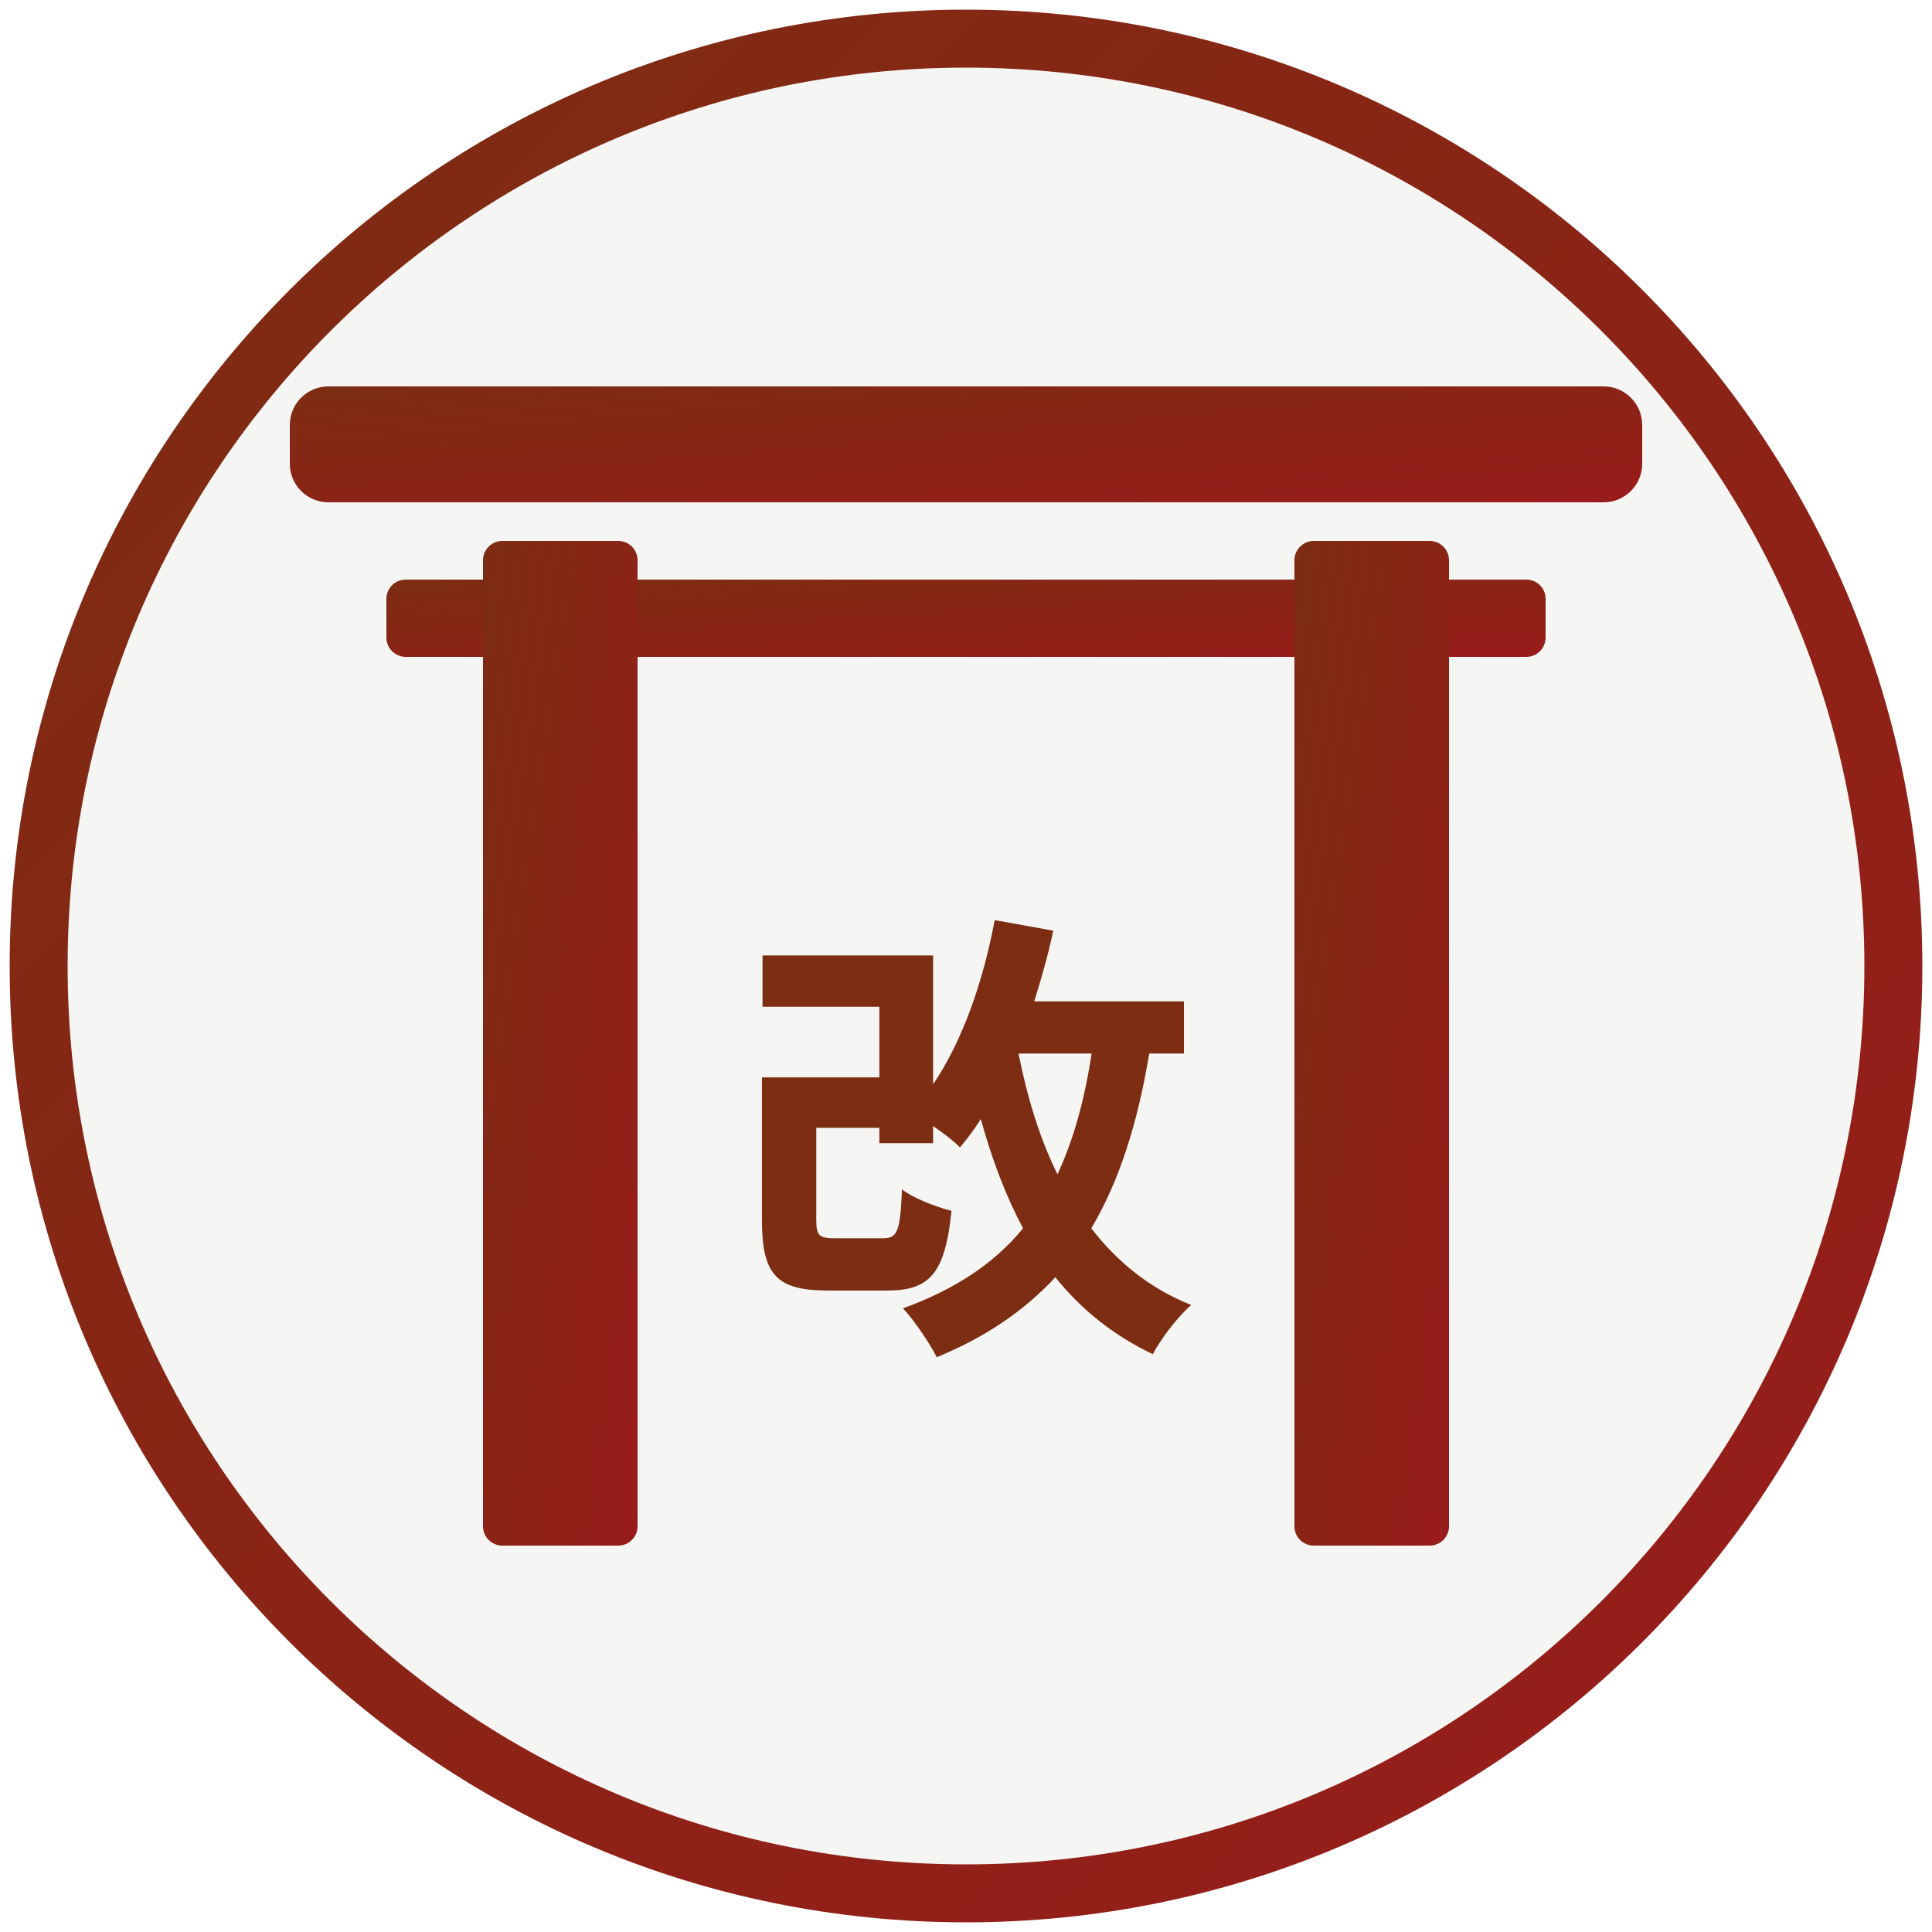
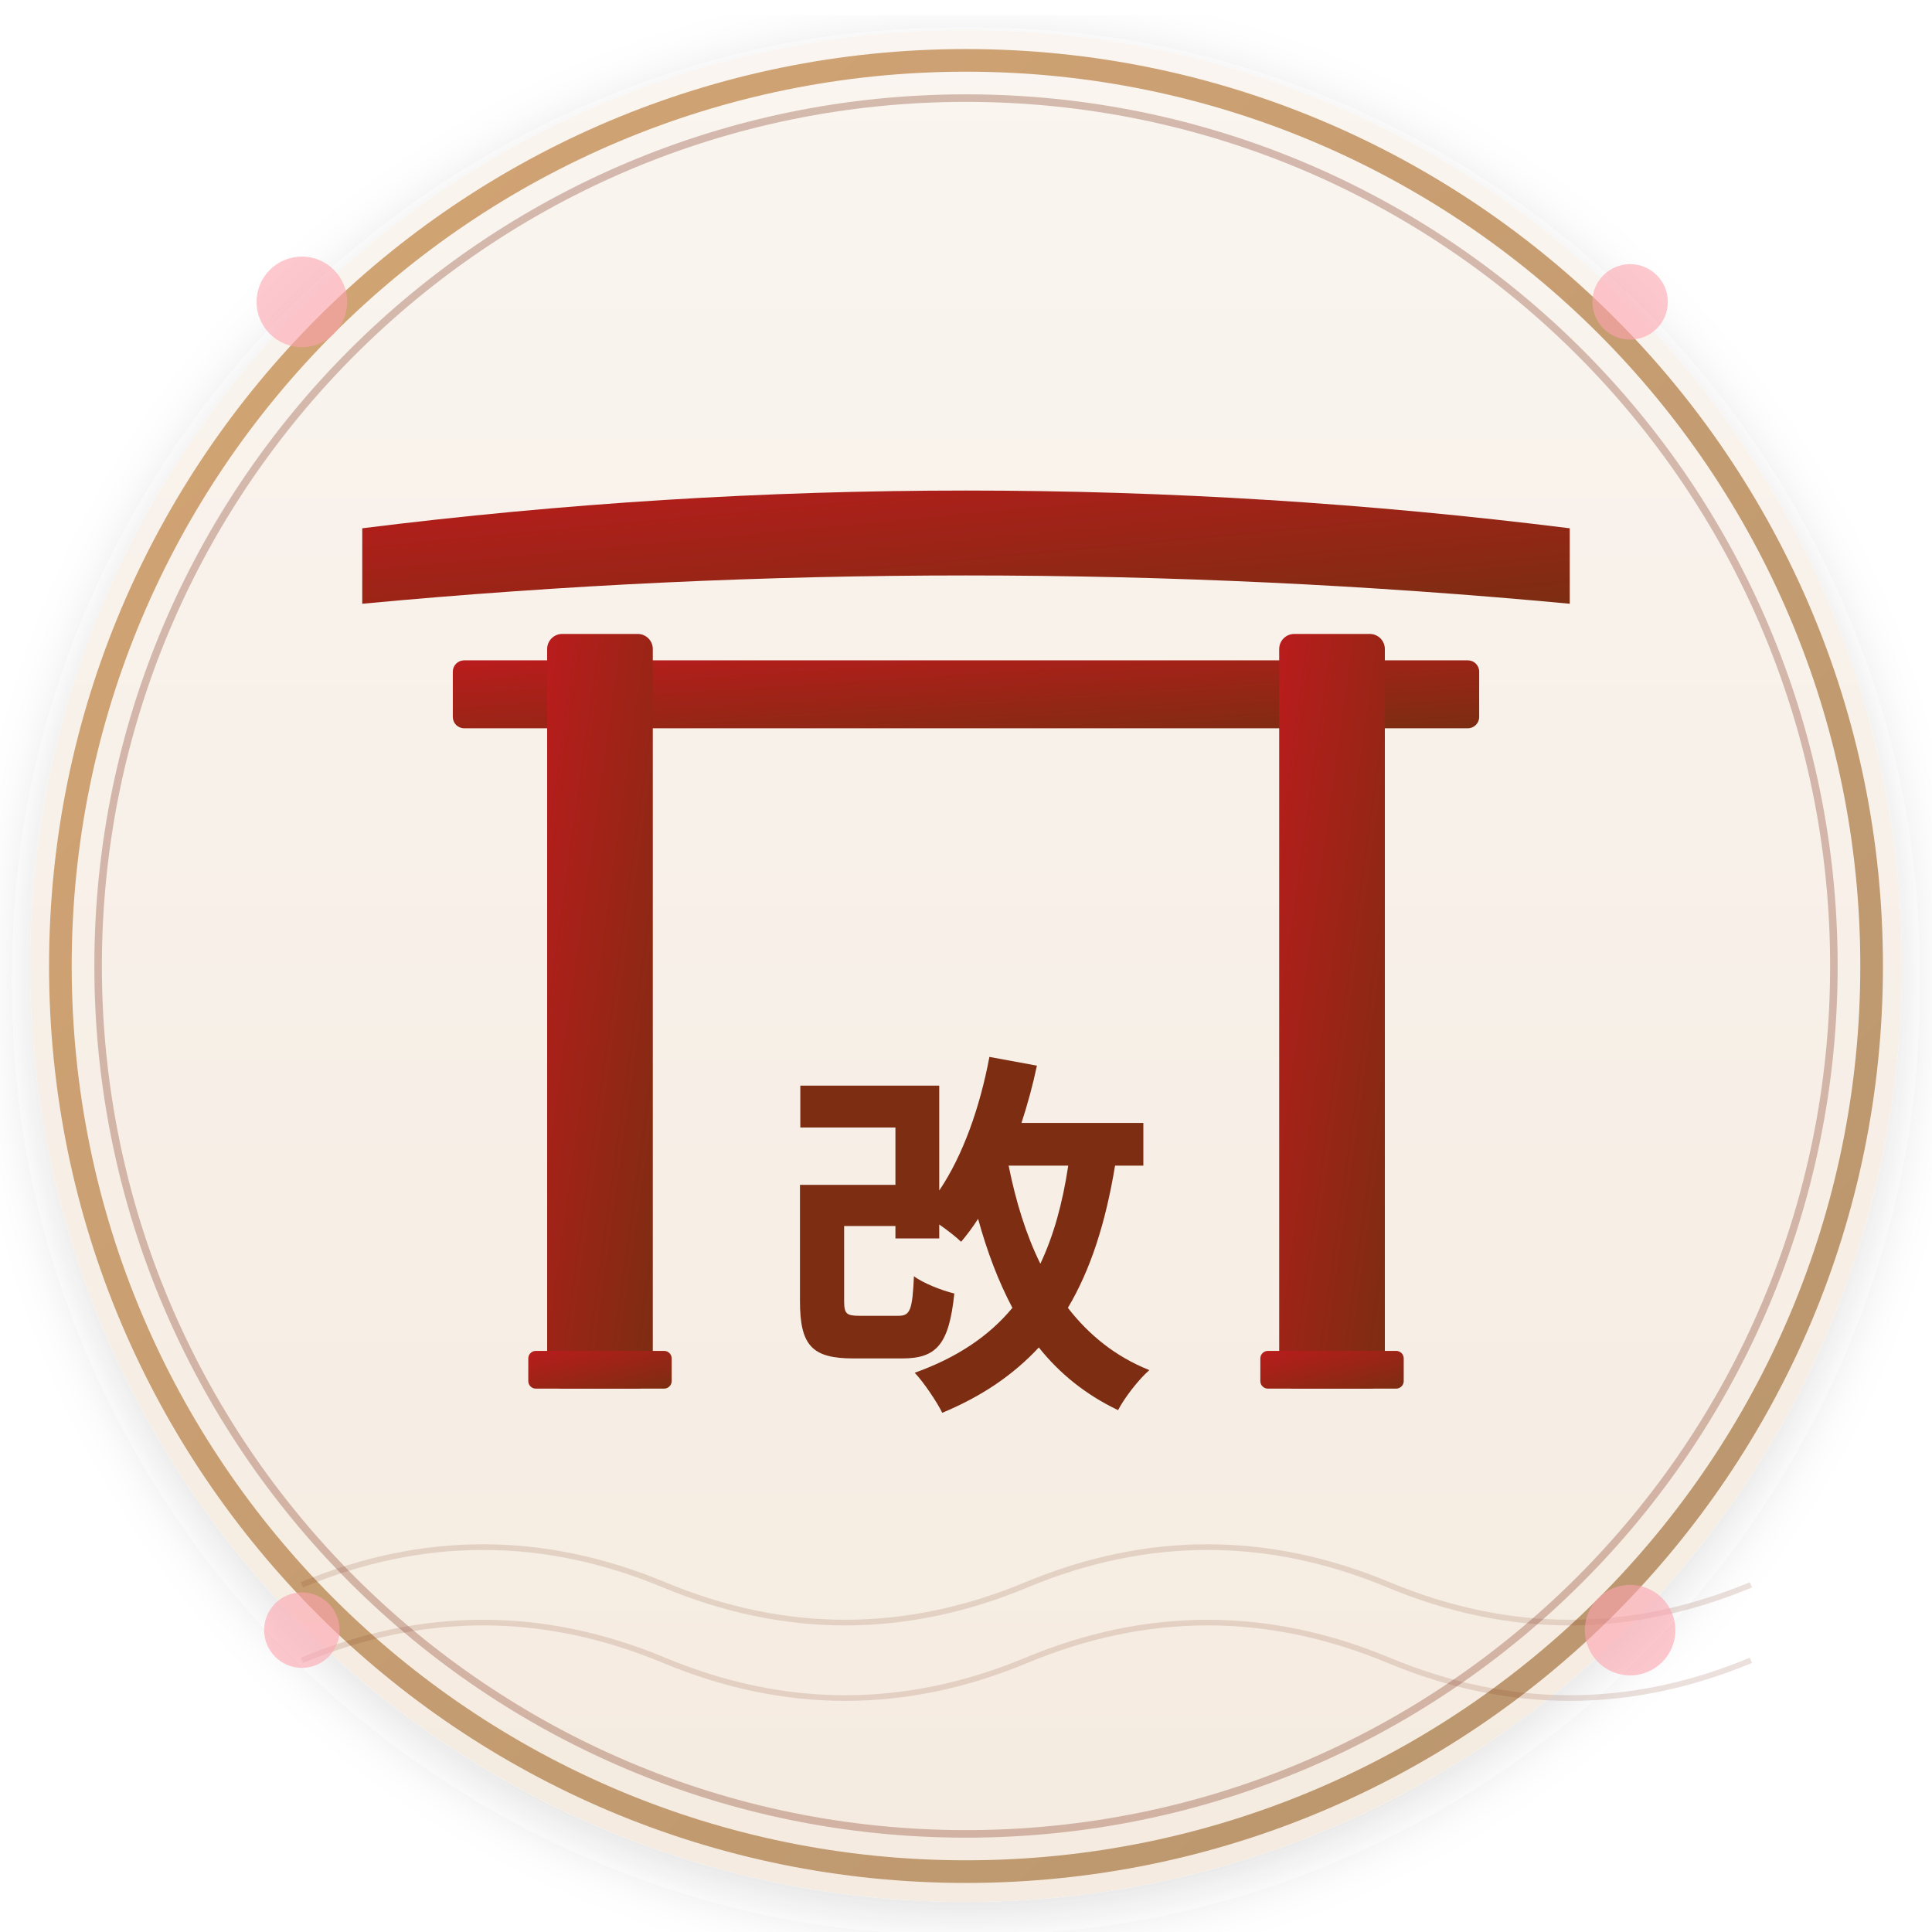
- <svg xmlns="http://www.w3.org/2000/svg" viewBox="0 0 100 100">
+ <svg xmlns="http://www.w3.org/2000/svg" viewBox="0 0 512 512">
  <defs>
-     <linearGradient id="redGrad" x1="0%" y1="0%" x2="100%" y2="100%">
-       <stop offset="0%" style="stop-color:#7c2d12;stop-opacity:1" />
-       <stop offset="100%" style="stop-color:#991b1b;stop-opacity:1" />
+     <linearGradient id="vermilion" x1="0%" y1="0%" x2="100%" y2="100%">
+       <stop offset="0%" style="stop-color:#b91c1c;stop-opacity:1" />
+       <stop offset="100%" style="stop-color:#7c2d12;stop-opacity:1" />
    </linearGradient>
+     <linearGradient id="washi" x1="0%" y1="0%" x2="0%" y2="100%">
+       <stop offset="0%" style="stop-color:#faf5f0;stop-opacity:1" />
+       <stop offset="100%" style="stop-color:#f5ebe0;stop-opacity:1" />
+     </linearGradient>
+     <linearGradient id="gold" x1="0%" y1="0%" x2="100%" y2="100%">
+       <stop offset="0%" style="stop-color:#d4a574;stop-opacity:1" />
+       <stop offset="100%" style="stop-color:#b8956e;stop-opacity:1" />
+     </linearGradient>
+     <filter id="shadow" x="-20%" y="-20%" width="140%" height="140%">
+       <feDropShadow dx="0" dy="4" stdDeviation="8" flood-color="#44403c" flood-opacity="0.15" />
+     </filter>
  </defs>
-   <circle cx="50" cy="50" r="48" fill="#f5f5f4" stroke="url(#redGrad)" stroke-width="3" />
-   <g fill="url(#redGrad)">
-     <rect x="15" y="20" width="70" height="6" rx="2" />
-     <rect x="20" y="30" width="60" height="4" rx="1" />
-     <rect x="25" y="28" width="8" height="52" rx="1" />
-     <rect x="67" y="28" width="8" height="52" rx="1" />
+   <circle cx="256" cy="256" r="248" fill="url(#washi)" filter="url(#shadow)" />
+   <circle cx="256" cy="256" r="240" fill="none" stroke="url(#gold)" stroke-width="6" />
+   <circle cx="256" cy="256" r="230" fill="none" stroke="#7c2d12" stroke-width="2" opacity="0.3" />
+   <g fill="url(#vermilion)">
+     <path d="M96 140 Q256 120 416 140 L416 160 Q256 145 96 160 Z" />
+     <rect x="120" y="175" width="272" height="18" rx="3" />
+     <rect x="145" y="168" width="28" height="200" rx="4" />
+     <rect x="339" y="168" width="28" height="200" rx="4" />
+     <rect x="140" y="358" width="38" height="10" rx="2" />
+     <rect x="334" y="358" width="38" height="10" rx="2" />
  </g>
-   <text x="50" y="68" font-family="serif" font-size="24" fill="#7c2d12" text-anchor="middle" font-weight="bold">改</text>
+   <text x="256" y="330" font-family="'Noto Serif JP', 'Hiragino Mincho ProN', serif" font-size="100" font-weight="700" fill="#7c2d12" text-anchor="middle" dominant-baseline="middle">改</text>
+   <g opacity="0.15" stroke="#7c2d12" fill="none" stroke-width="1.5">
+     <path d="M80 420 Q128 400 176 420 Q224 440 272 420 Q320 400 368 420 Q416 440 464 420" />
+     <path d="M80 440 Q128 420 176 440 Q224 460 272 440 Q320 420 368 440 Q416 460 464 440" />
+   </g>
+   <g fill="#fda4af" opacity="0.6">
+     <circle cx="80" cy="80" r="12" />
+     <circle cx="432" cy="80" r="10" />
+     <circle cx="80" cy="432" r="10" />
+     <circle cx="432" cy="432" r="12" />
+   </g>
</svg>
